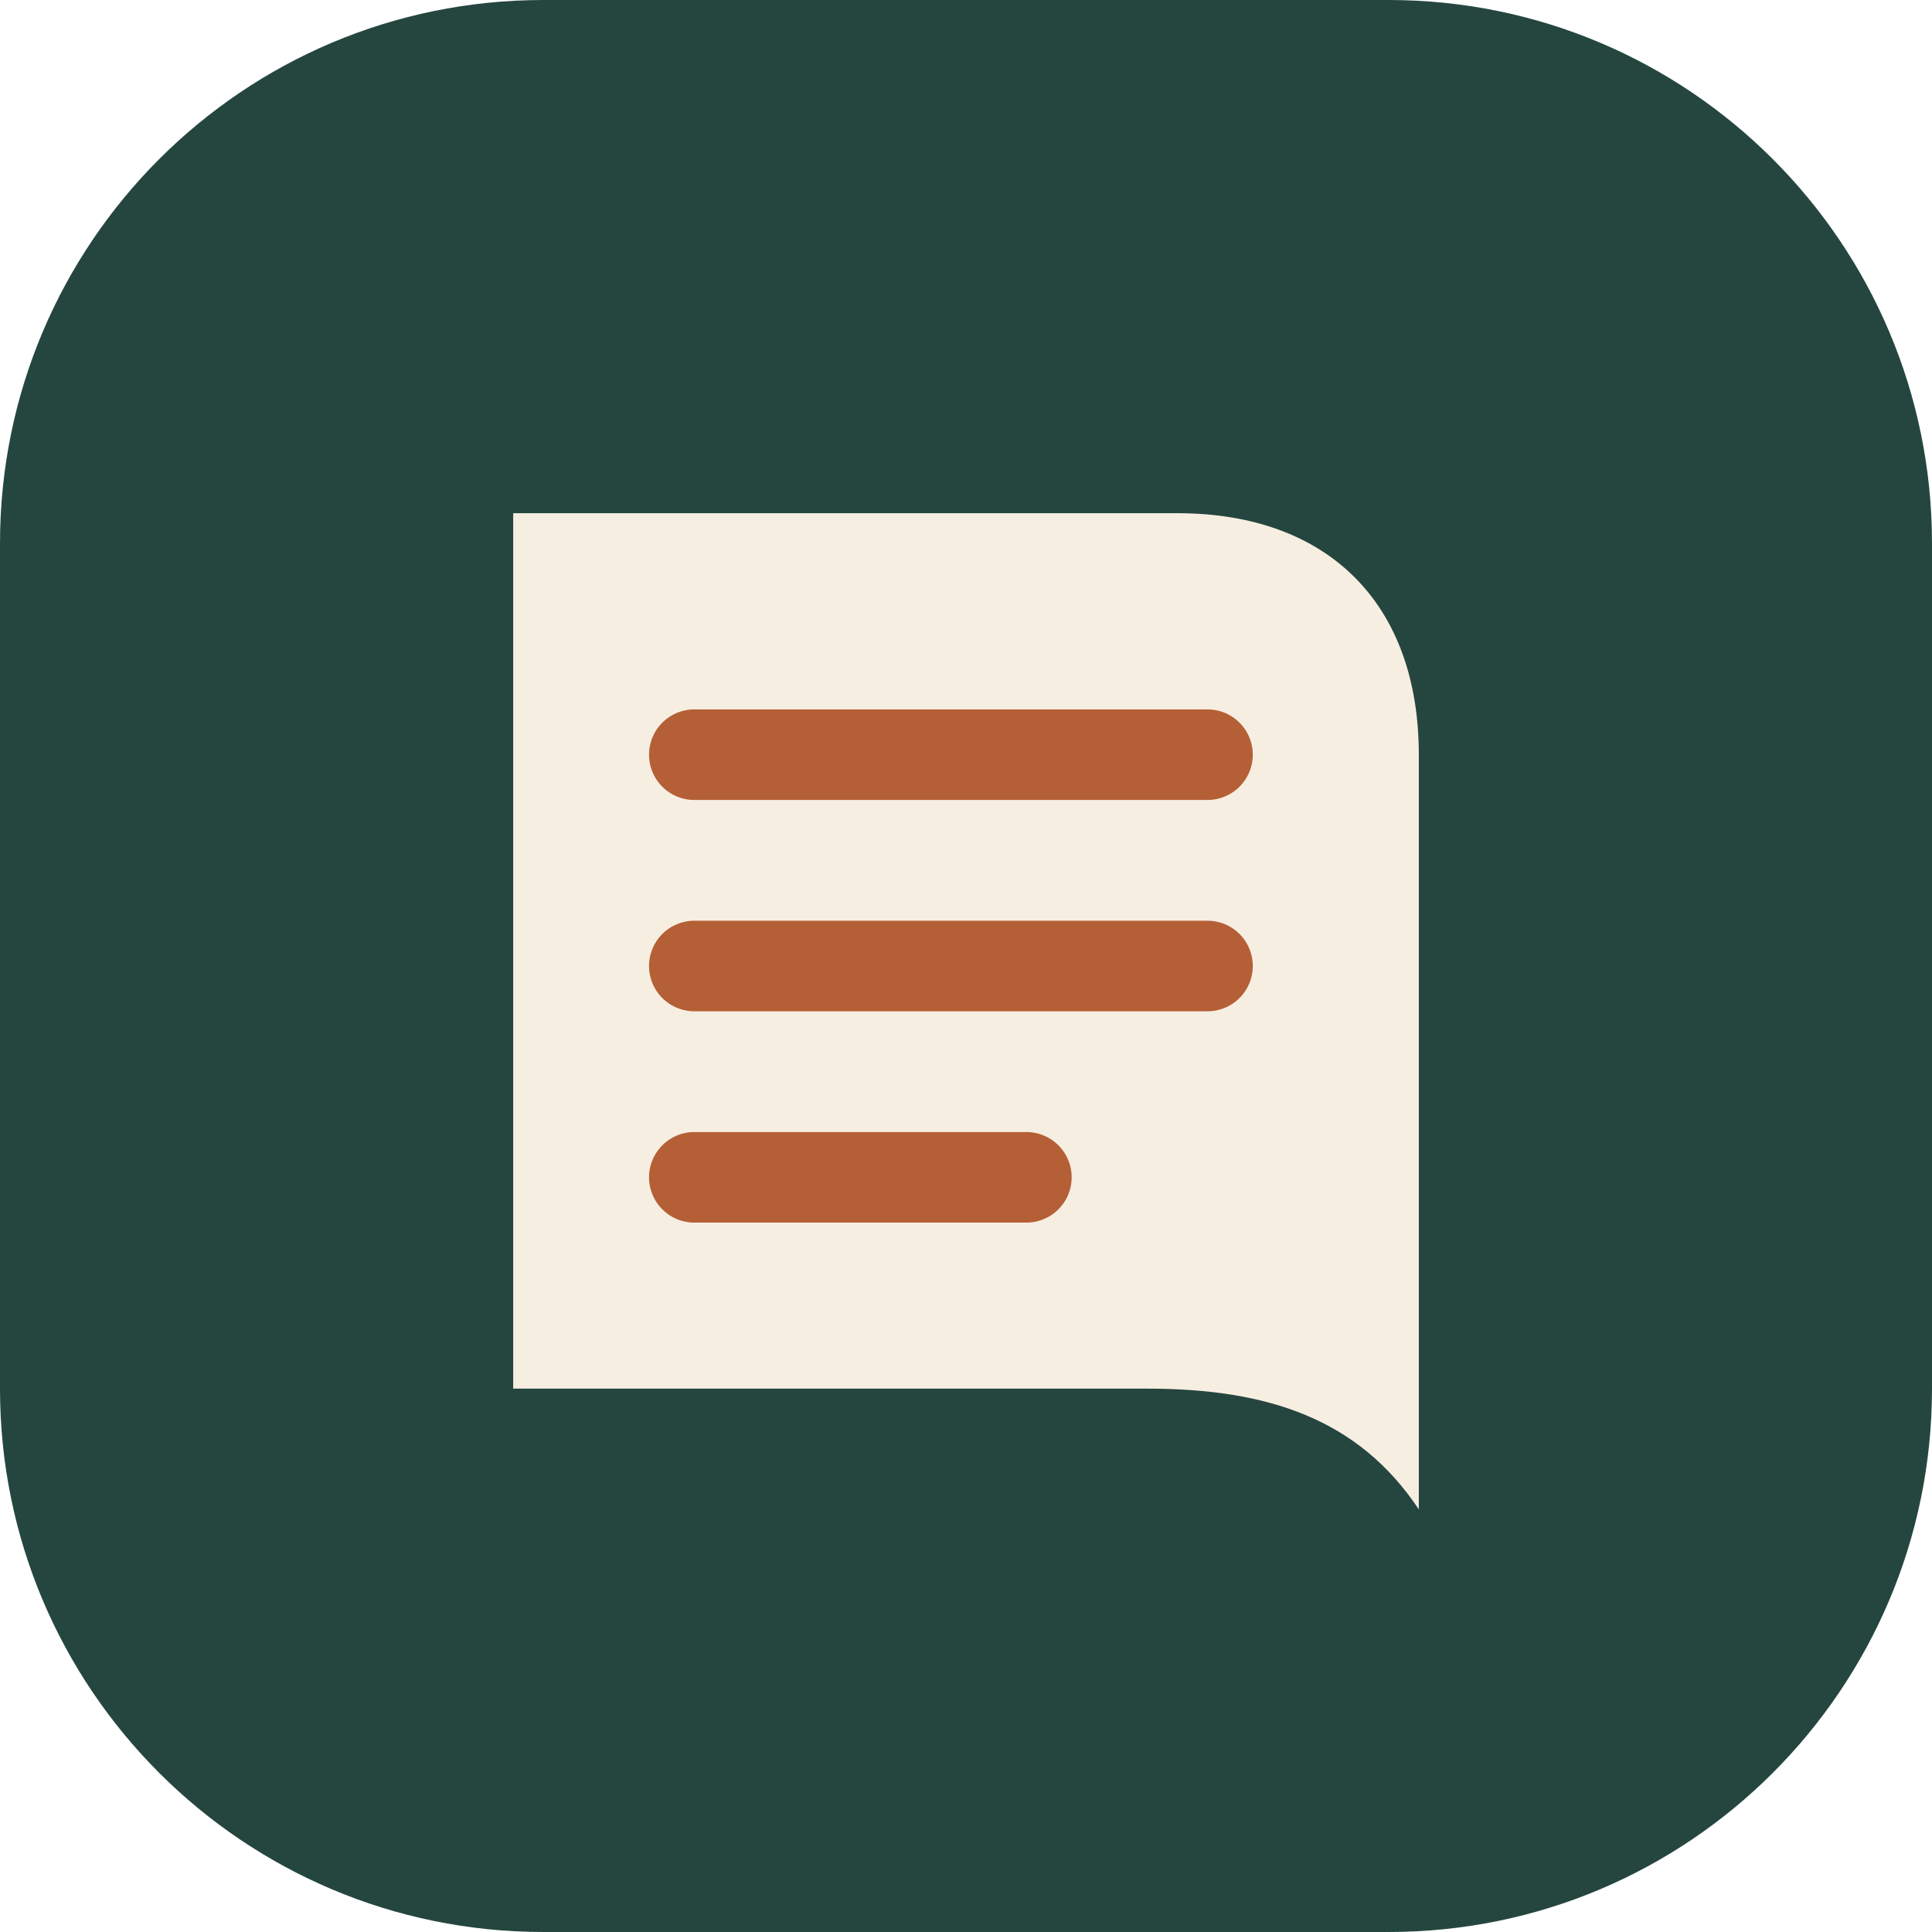
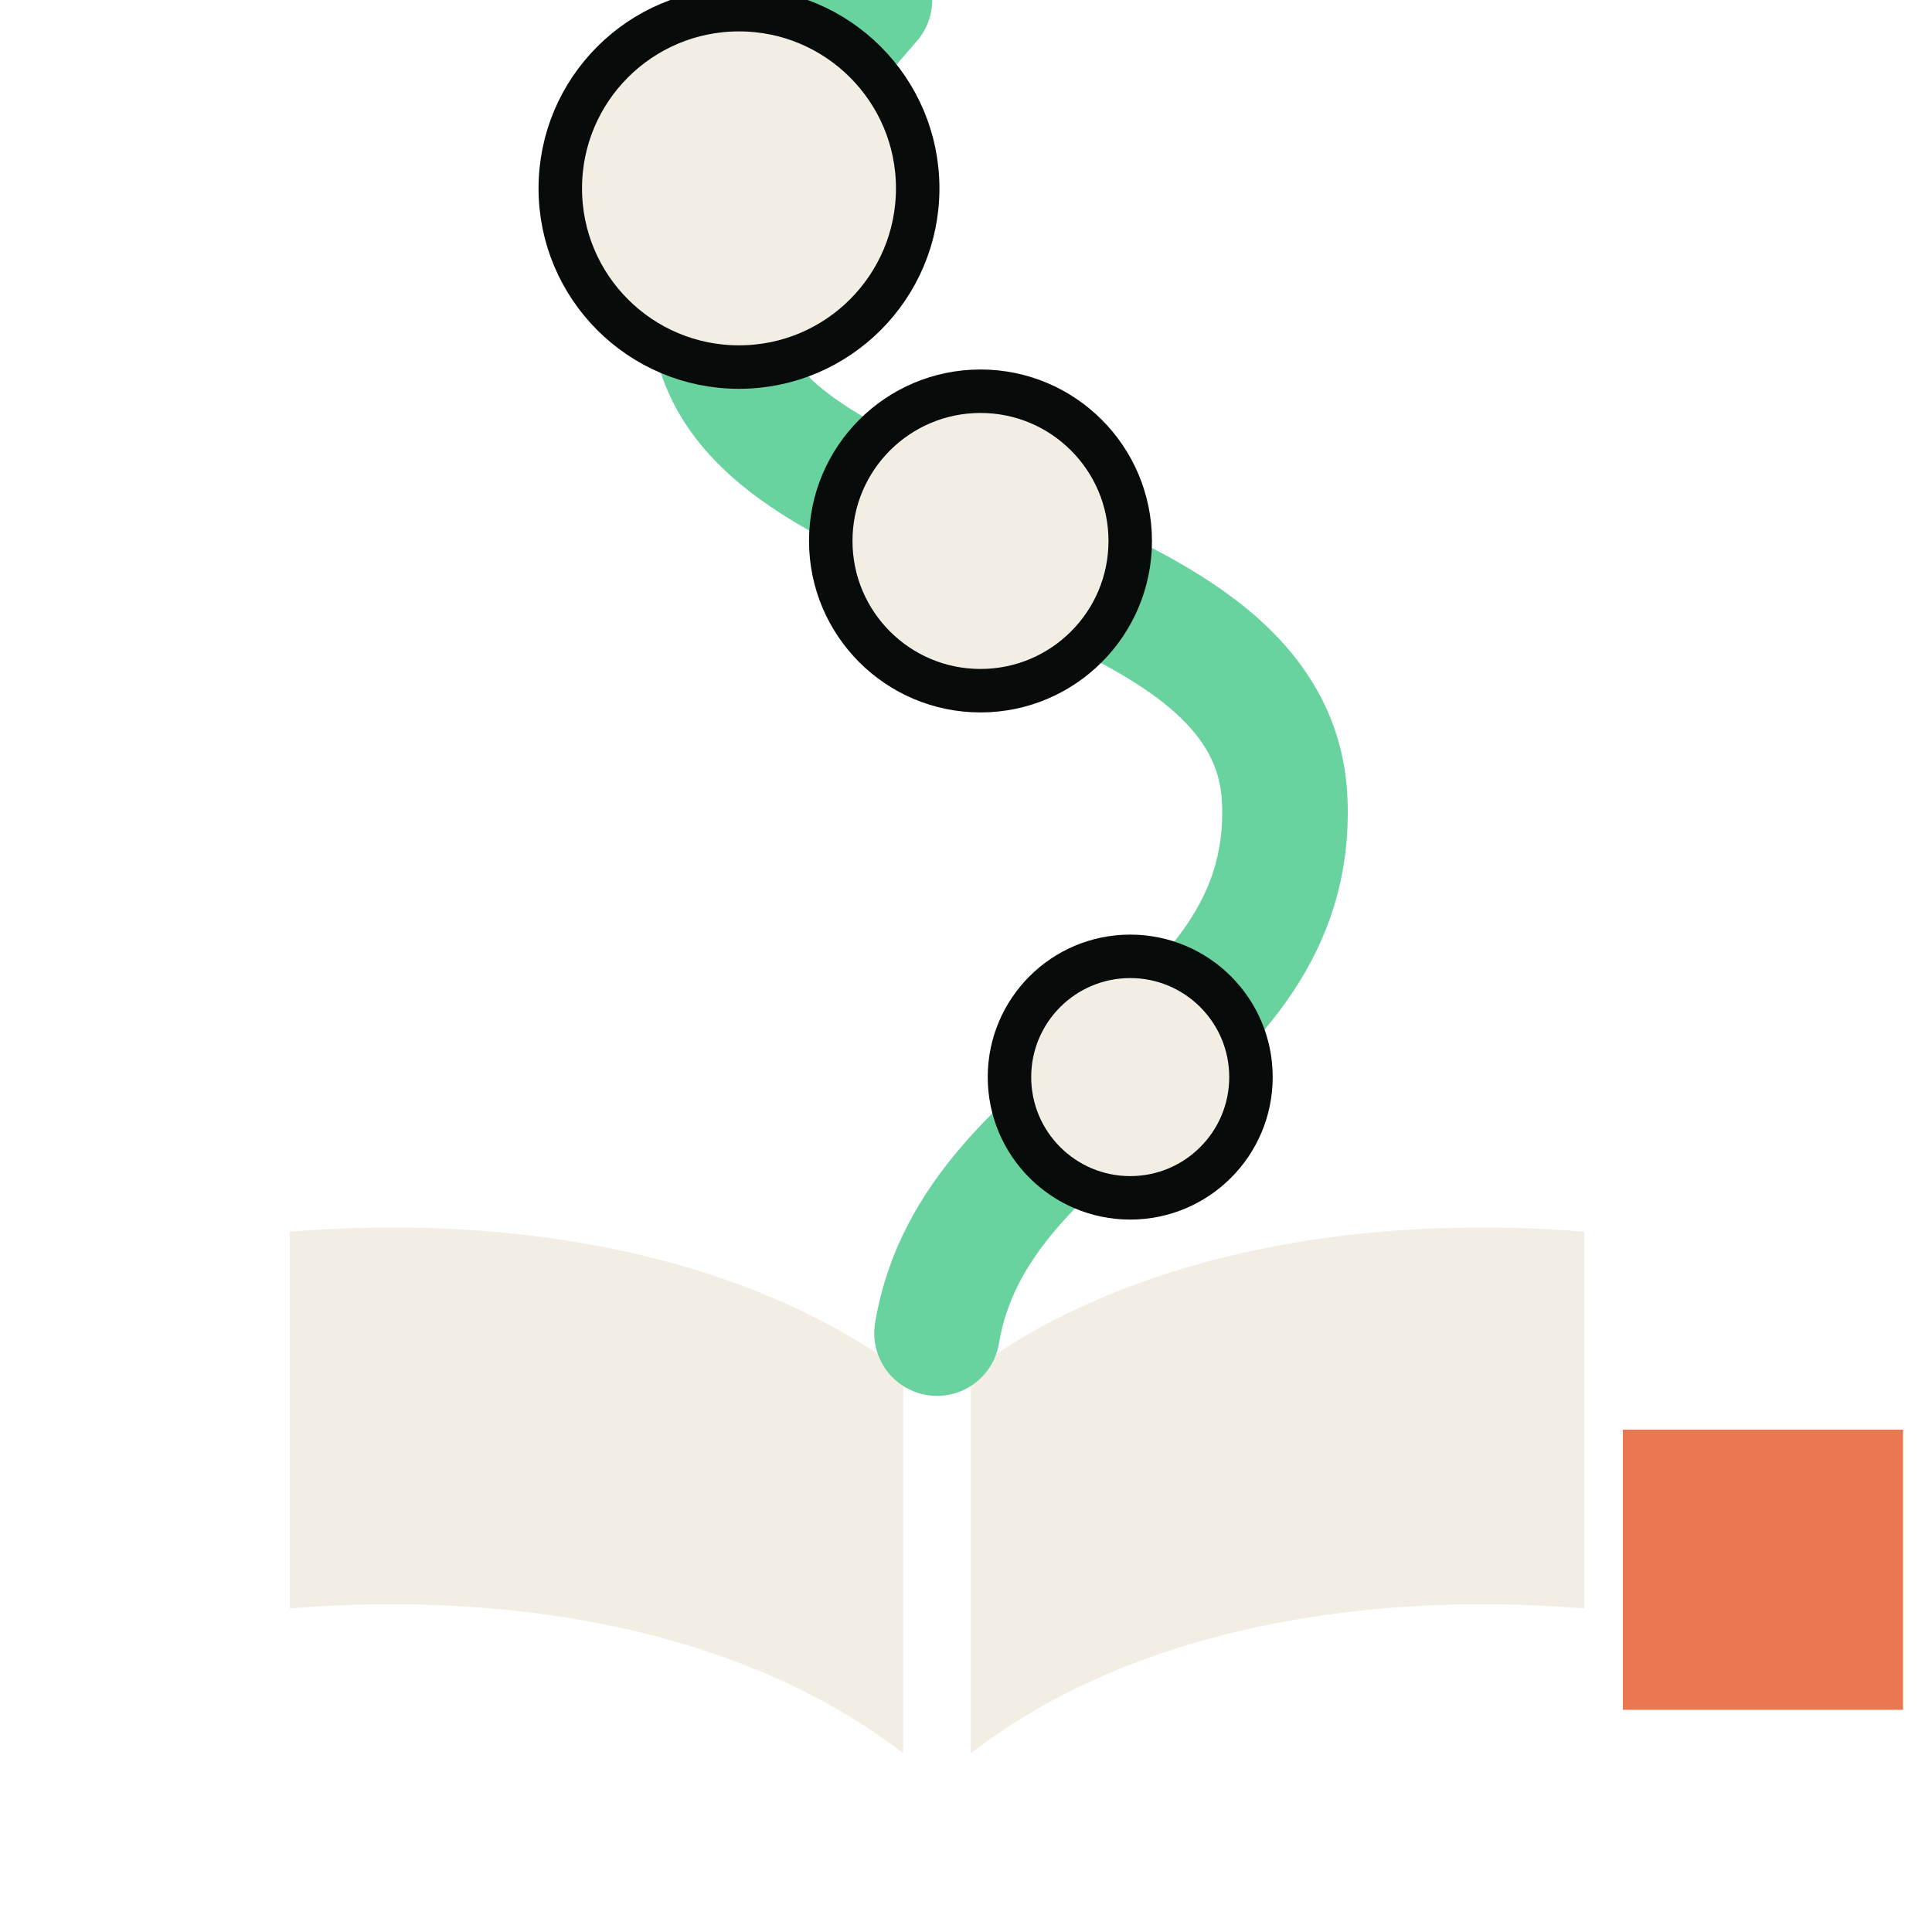
- <svg xmlns="http://www.w3.org/2000/svg" viewBox="0 0 64 64">
-   <rect width="64" height="64" rx="18" fill="#25463f" />
-   <path d="M17 17h22c5 0 8 3 8 8v25c-2-3-5-4-9-4H17V17Z" fill="#f7eee2" />
-   <path d="M23 25h17M23 32h17M23 39h11" stroke="#b55f36" stroke-width="3" stroke-linecap="round" />
+ <svg xmlns="http://www.w3.org/2000/svg" viewBox="0 0 40 40">
+   <g fill="#f2eee4">
+     <path d="M18.7 28.4C15.6 26.1 11 25.1 6 25.5v7.8c5-.4 9.6.6 12.7 3Z" />
+     <path d="M20.1 28.4c3.1-2.3 7.7-3.3 12.7-2.9v7.8c-5-.4-9.6.6-12.7 3Z" />
+   </g>
+   <path d="M19.4 27.6C20.2 22.8 26.8 21.8 26.6 16.6 26.4 10.8 14 11.6 14.8 5.8 15.2 3 16.8 1.4 18 0" fill="none" stroke="#69d39f" stroke-width="2.6" stroke-linecap="round" />
+   <g fill="#f2eee4" stroke="#070b0a" stroke-width="0.9">
+     <circle cx="23.4" cy="22.3" r="2.5" />
+     <circle cx="20.3" cy="11.2" r="3.1" />
+     <circle cx="15.3" cy="3.9" r="3.7" />
+   </g>
+   <rect x="33.6" y="29.6" width="5.8" height="5.8" fill="#e97850" />
</svg>
